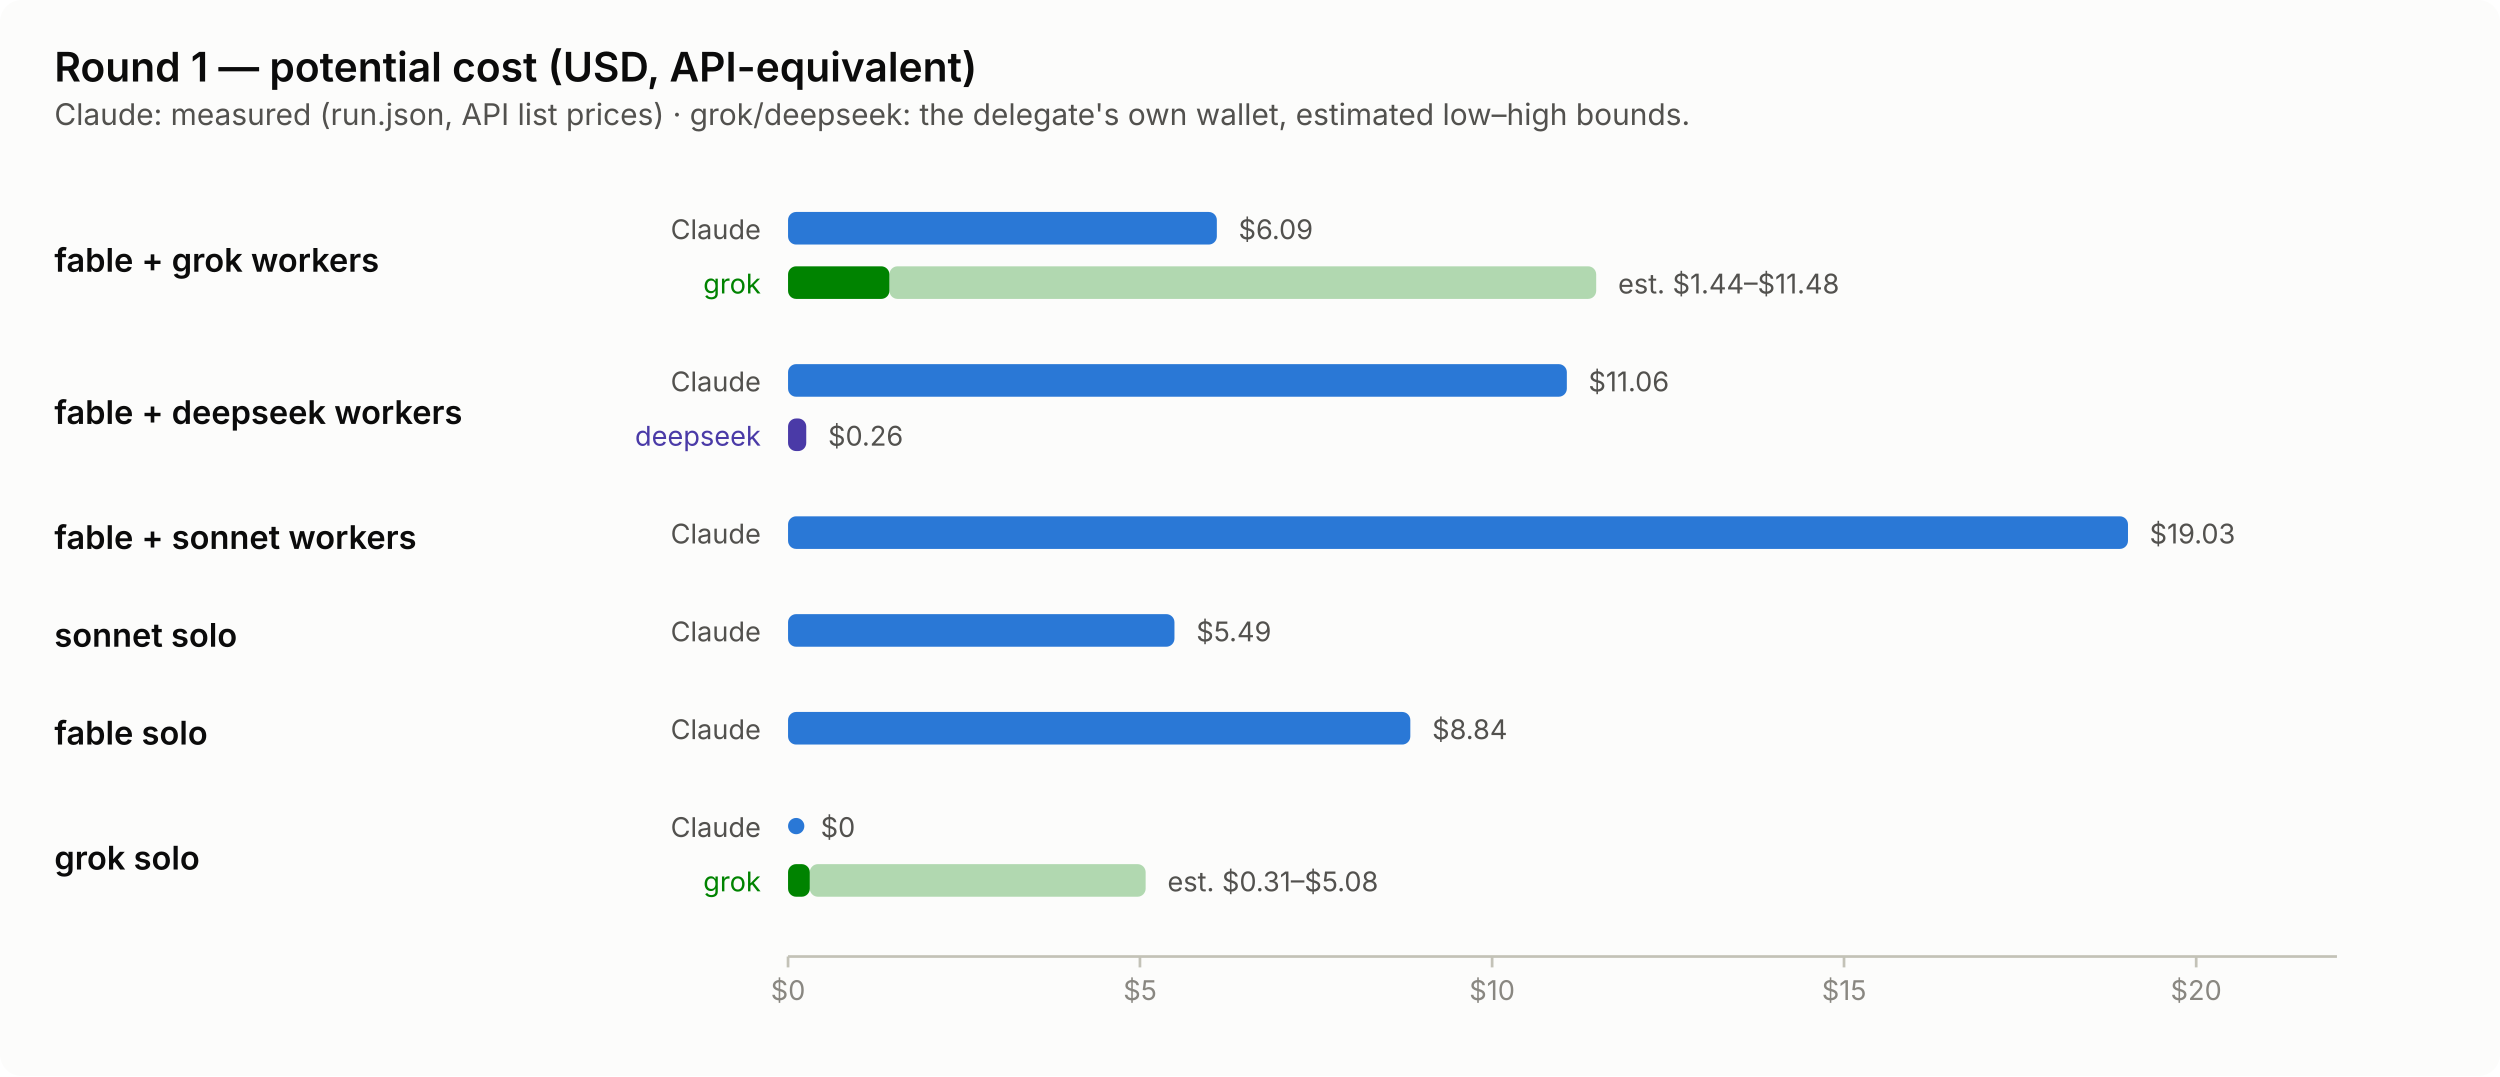
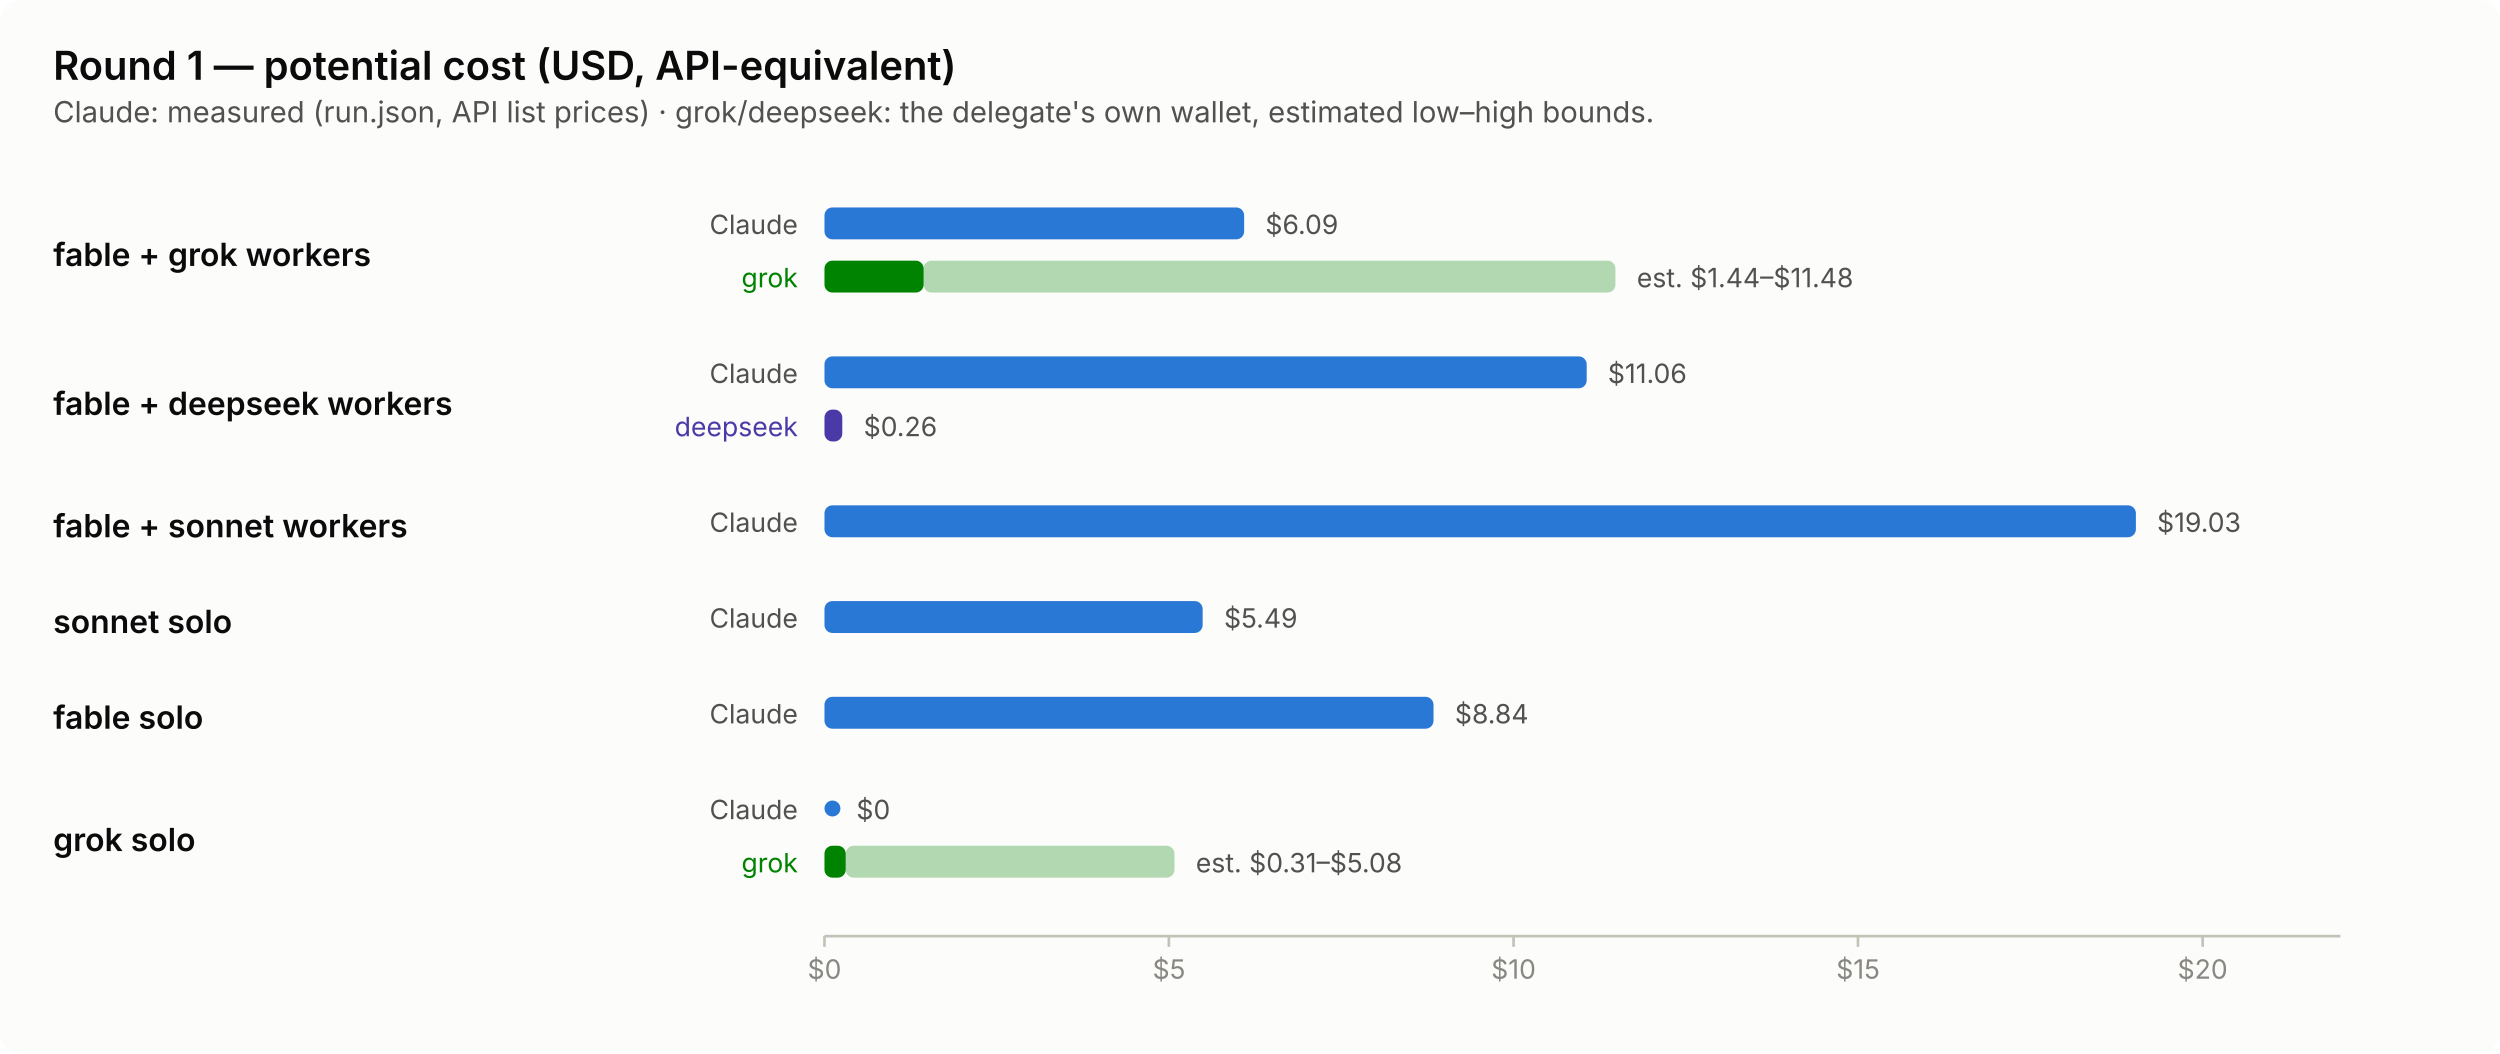
- <svg xmlns="http://www.w3.org/2000/svg" viewBox="0 0 920 396" width="920" height="396" role="img" aria-label="Round 1 potential cost per configuration">
-   <rect width="920" height="396" rx="8" fill="#fcfcfb" />
+ <svg xmlns="http://www.w3.org/2000/svg" viewBox="0 0 940 396" width="940" height="396" role="img" aria-label="Round 1 potential cost per configuration">
+   <rect width="940" height="396" rx="8" fill="#fcfcfb" />
  <text x="20" y="30" font-size="15" fill="#0b0b0b" text-anchor="start" font-weight="600" font-family="system-ui,-apple-system,Segoe UI,sans-serif">Round 1 — potential cost (USD, API-equivalent)</text>
  <text x="20" y="46" font-size="11" fill="#52514e" text-anchor="start" font-weight="normal" font-family="system-ui,-apple-system,Segoe UI,sans-serif">Claude: measured (run.json, API list prices) · grok/deepseek: the delegate's own wallet, estimated low–high bounds.</text>
  <text x="20" y="100.0" font-size="12" fill="#0b0b0b" text-anchor="start" font-weight="600" font-family="system-ui,-apple-system,Segoe UI,sans-serif">fable + grok workers</text>
-   <text x="280" y="88" font-size="10" fill="#52514e" text-anchor="end" font-weight="normal" font-family="system-ui,-apple-system,Segoe UI,sans-serif">Claude</text>
-   <rect x="290" y="78" width="157.8" height="12" rx="3" fill="#2a78d6" />
-   <text x="455.786" y="88" font-size="10" fill="#52514e" text-anchor="start" font-weight="normal" font-family="system-ui,-apple-system,Segoe UI,sans-serif">$6.09</text>
-   <text x="280" y="108" font-size="10" fill="#008300" text-anchor="end" font-weight="normal" font-family="system-ui,-apple-system,Segoe UI,sans-serif">grok</text>
-   <rect x="290" y="98" width="37.3" height="12" rx="3" fill="#008300" />
-   <rect x="327.3" y="98" width="260.1" height="12" rx="3" fill="#008300" opacity="0.3" />
-   <text x="595.436" y="108" font-size="10" fill="#52514e" text-anchor="start" font-weight="normal" font-family="system-ui,-apple-system,Segoe UI,sans-serif">est. $1.44–$11.48</text>
+   <text x="300" y="88" font-size="10" fill="#52514e" text-anchor="end" font-weight="normal" font-family="system-ui,-apple-system,Segoe UI,sans-serif">Claude</text>
+   <rect x="310" y="78" width="157.8" height="12" rx="3" fill="#2a78d6" />
+   <text x="475.786" y="88" font-size="10" fill="#52514e" text-anchor="start" font-weight="normal" font-family="system-ui,-apple-system,Segoe UI,sans-serif">$6.09</text>
+   <text x="300" y="108" font-size="10" fill="#008300" text-anchor="end" font-weight="normal" font-family="system-ui,-apple-system,Segoe UI,sans-serif">grok</text>
+   <rect x="310" y="98" width="37.3" height="12" rx="3" fill="#008300" />
+   <rect x="347.3" y="98" width="260.1" height="12" rx="3" fill="#008300" opacity="0.3" />
+   <text x="615.436" y="108" font-size="10" fill="#52514e" text-anchor="start" font-weight="normal" font-family="system-ui,-apple-system,Segoe UI,sans-serif">est. $1.44–$11.48</text>
  <text x="20" y="156.0" font-size="12" fill="#0b0b0b" text-anchor="start" font-weight="600" font-family="system-ui,-apple-system,Segoe UI,sans-serif">fable + deepseek workers</text>
-   <text x="280" y="144" font-size="10" fill="#52514e" text-anchor="end" font-weight="normal" font-family="system-ui,-apple-system,Segoe UI,sans-serif">Claude</text>
-   <rect x="290" y="134" width="286.6" height="12" rx="3" fill="#2a78d6" />
-   <text x="584.555" y="144" font-size="10" fill="#52514e" text-anchor="start" font-weight="normal" font-family="system-ui,-apple-system,Segoe UI,sans-serif">$11.06</text>
-   <text x="280" y="164" font-size="10" fill="#4a3aa7" text-anchor="end" font-weight="normal" font-family="system-ui,-apple-system,Segoe UI,sans-serif">deepseek</text>
-   <rect x="290" y="154" width="6.7" height="12" rx="3" fill="#4a3aa7" />
-   <text x="304.736" y="164" font-size="10" fill="#52514e" text-anchor="start" font-weight="normal" font-family="system-ui,-apple-system,Segoe UI,sans-serif">$0.26</text>
+   <text x="300" y="144" font-size="10" fill="#52514e" text-anchor="end" font-weight="normal" font-family="system-ui,-apple-system,Segoe UI,sans-serif">Claude</text>
+   <rect x="310" y="134" width="286.6" height="12" rx="3" fill="#2a78d6" />
+   <text x="604.555" y="144" font-size="10" fill="#52514e" text-anchor="start" font-weight="normal" font-family="system-ui,-apple-system,Segoe UI,sans-serif">$11.06</text>
+   <text x="300" y="164" font-size="10" fill="#4a3aa7" text-anchor="end" font-weight="normal" font-family="system-ui,-apple-system,Segoe UI,sans-serif">deepseek</text>
+   <rect x="310" y="154" width="6.7" height="12" rx="3" fill="#4a3aa7" />
+   <text x="324.736" y="164" font-size="10" fill="#52514e" text-anchor="start" font-weight="normal" font-family="system-ui,-apple-system,Segoe UI,sans-serif">$0.26</text>
  <text x="20" y="202.0" font-size="12" fill="#0b0b0b" text-anchor="start" font-weight="600" font-family="system-ui,-apple-system,Segoe UI,sans-serif">fable + sonnet workers</text>
-   <text x="280" y="200" font-size="10" fill="#52514e" text-anchor="end" font-weight="normal" font-family="system-ui,-apple-system,Segoe UI,sans-serif">Claude</text>
-   <rect x="290" y="190" width="493.1" height="12" rx="3" fill="#2a78d6" />
-   <text x="791.05" y="200" font-size="10" fill="#52514e" text-anchor="start" font-weight="normal" font-family="system-ui,-apple-system,Segoe UI,sans-serif">$19.03</text>
+   <text x="300" y="200" font-size="10" fill="#52514e" text-anchor="end" font-weight="normal" font-family="system-ui,-apple-system,Segoe UI,sans-serif">Claude</text>
+   <rect x="310" y="190" width="493.1" height="12" rx="3" fill="#2a78d6" />
+   <text x="811.05" y="200" font-size="10" fill="#52514e" text-anchor="start" font-weight="normal" font-family="system-ui,-apple-system,Segoe UI,sans-serif">$19.03</text>
  <text x="20" y="238.0" font-size="12" fill="#0b0b0b" text-anchor="start" font-weight="600" font-family="system-ui,-apple-system,Segoe UI,sans-serif">sonnet solo</text>
-   <text x="280" y="236" font-size="10" fill="#52514e" text-anchor="end" font-weight="normal" font-family="system-ui,-apple-system,Segoe UI,sans-serif">Claude</text>
-   <rect x="290" y="226" width="142.2" height="12" rx="3" fill="#2a78d6" />
-   <text x="440.241" y="236" font-size="10" fill="#52514e" text-anchor="start" font-weight="normal" font-family="system-ui,-apple-system,Segoe UI,sans-serif">$5.49</text>
+   <text x="300" y="236" font-size="10" fill="#52514e" text-anchor="end" font-weight="normal" font-family="system-ui,-apple-system,Segoe UI,sans-serif">Claude</text>
+   <rect x="310" y="226" width="142.2" height="12" rx="3" fill="#2a78d6" />
+   <text x="460.241" y="236" font-size="10" fill="#52514e" text-anchor="start" font-weight="normal" font-family="system-ui,-apple-system,Segoe UI,sans-serif">$5.49</text>
  <text x="20" y="274.0" font-size="12" fill="#0b0b0b" text-anchor="start" font-weight="600" font-family="system-ui,-apple-system,Segoe UI,sans-serif">fable solo</text>
-   <text x="280" y="272" font-size="10" fill="#52514e" text-anchor="end" font-weight="normal" font-family="system-ui,-apple-system,Segoe UI,sans-serif">Claude</text>
-   <rect x="290" y="262" width="229.0" height="12" rx="3" fill="#2a78d6" />
-   <text x="527.036" y="272" font-size="10" fill="#52514e" text-anchor="start" font-weight="normal" font-family="system-ui,-apple-system,Segoe UI,sans-serif">$8.84</text>
+   <text x="300" y="272" font-size="10" fill="#52514e" text-anchor="end" font-weight="normal" font-family="system-ui,-apple-system,Segoe UI,sans-serif">Claude</text>
+   <rect x="310" y="262" width="229.0" height="12" rx="3" fill="#2a78d6" />
+   <text x="547.036" y="272" font-size="10" fill="#52514e" text-anchor="start" font-weight="normal" font-family="system-ui,-apple-system,Segoe UI,sans-serif">$8.84</text>
  <text x="20" y="320.0" font-size="12" fill="#0b0b0b" text-anchor="start" font-weight="600" font-family="system-ui,-apple-system,Segoe UI,sans-serif">grok solo</text>
-   <text x="280" y="308" font-size="10" fill="#52514e" text-anchor="end" font-weight="normal" font-family="system-ui,-apple-system,Segoe UI,sans-serif">Claude</text>
-   <circle cx="293" cy="304" r="3" fill="#2a78d6" />
-   <text x="302" y="308" font-size="10" fill="#52514e" text-anchor="start" font-weight="normal" font-family="system-ui,-apple-system,Segoe UI,sans-serif">$0</text>
-   <text x="280" y="328" font-size="10" fill="#008300" text-anchor="end" font-weight="normal" font-family="system-ui,-apple-system,Segoe UI,sans-serif">grok</text>
-   <rect x="290" y="318" width="8.0" height="12" rx="3" fill="#008300" />
-   <rect x="298.0" y="318" width="123.6" height="12" rx="3" fill="#008300" opacity="0.3" />
-   <text x="429.618" y="328" font-size="10" fill="#52514e" text-anchor="start" font-weight="normal" font-family="system-ui,-apple-system,Segoe UI,sans-serif">est. $0.31–$5.08</text>
-   <line x1="290" y1="352" x2="860" y2="352" stroke="#c3c2b7" />
-   <line x1="290.0" y1="352" x2="290.0" y2="356" stroke="#c3c2b7" />
-   <text x="290.0" y="368" font-size="10" fill="#898781" text-anchor="middle" font-weight="normal" font-family="system-ui,-apple-system,Segoe UI,sans-serif">$0</text>
-   <line x1="419.5" y1="352" x2="419.5" y2="356" stroke="#c3c2b7" />
-   <text x="419.545" y="368" font-size="10" fill="#898781" text-anchor="middle" font-weight="normal" font-family="system-ui,-apple-system,Segoe UI,sans-serif">$5</text>
-   <line x1="549.1" y1="352" x2="549.1" y2="356" stroke="#c3c2b7" />
-   <text x="549.091" y="368" font-size="10" fill="#898781" text-anchor="middle" font-weight="normal" font-family="system-ui,-apple-system,Segoe UI,sans-serif">$10</text>
-   <line x1="678.6" y1="352" x2="678.6" y2="356" stroke="#c3c2b7" />
-   <text x="678.636" y="368" font-size="10" fill="#898781" text-anchor="middle" font-weight="normal" font-family="system-ui,-apple-system,Segoe UI,sans-serif">$15</text>
-   <line x1="808.2" y1="352" x2="808.2" y2="356" stroke="#c3c2b7" />
-   <text x="808.182" y="368" font-size="10" fill="#898781" text-anchor="middle" font-weight="normal" font-family="system-ui,-apple-system,Segoe UI,sans-serif">$20</text>
+   <text x="300" y="308" font-size="10" fill="#52514e" text-anchor="end" font-weight="normal" font-family="system-ui,-apple-system,Segoe UI,sans-serif">Claude</text>
+   <circle cx="313" cy="304" r="3" fill="#2a78d6" />
+   <text x="322" y="308" font-size="10" fill="#52514e" text-anchor="start" font-weight="normal" font-family="system-ui,-apple-system,Segoe UI,sans-serif">$0</text>
+   <text x="300" y="328" font-size="10" fill="#008300" text-anchor="end" font-weight="normal" font-family="system-ui,-apple-system,Segoe UI,sans-serif">grok</text>
+   <rect x="310" y="318" width="8.0" height="12" rx="3" fill="#008300" />
+   <rect x="318.0" y="318" width="123.6" height="12" rx="3" fill="#008300" opacity="0.3" />
+   <text x="449.618" y="328" font-size="10" fill="#52514e" text-anchor="start" font-weight="normal" font-family="system-ui,-apple-system,Segoe UI,sans-serif">est. $0.31–$5.08</text>
+   <line x1="310" y1="352" x2="880" y2="352" stroke="#c3c2b7" />
+   <line x1="310.0" y1="352" x2="310.0" y2="356" stroke="#c3c2b7" />
+   <text x="310.0" y="368" font-size="10" fill="#898781" text-anchor="middle" font-weight="normal" font-family="system-ui,-apple-system,Segoe UI,sans-serif">$0</text>
+   <line x1="439.5" y1="352" x2="439.5" y2="356" stroke="#c3c2b7" />
+   <text x="439.545" y="368" font-size="10" fill="#898781" text-anchor="middle" font-weight="normal" font-family="system-ui,-apple-system,Segoe UI,sans-serif">$5</text>
+   <line x1="569.1" y1="352" x2="569.1" y2="356" stroke="#c3c2b7" />
+   <text x="569.091" y="368" font-size="10" fill="#898781" text-anchor="middle" font-weight="normal" font-family="system-ui,-apple-system,Segoe UI,sans-serif">$10</text>
+   <line x1="698.6" y1="352" x2="698.6" y2="356" stroke="#c3c2b7" />
+   <text x="698.636" y="368" font-size="10" fill="#898781" text-anchor="middle" font-weight="normal" font-family="system-ui,-apple-system,Segoe UI,sans-serif">$15</text>
+   <line x1="828.2" y1="352" x2="828.2" y2="356" stroke="#c3c2b7" />
+   <text x="828.182" y="368" font-size="10" fill="#898781" text-anchor="middle" font-weight="normal" font-family="system-ui,-apple-system,Segoe UI,sans-serif">$20</text>
</svg>
